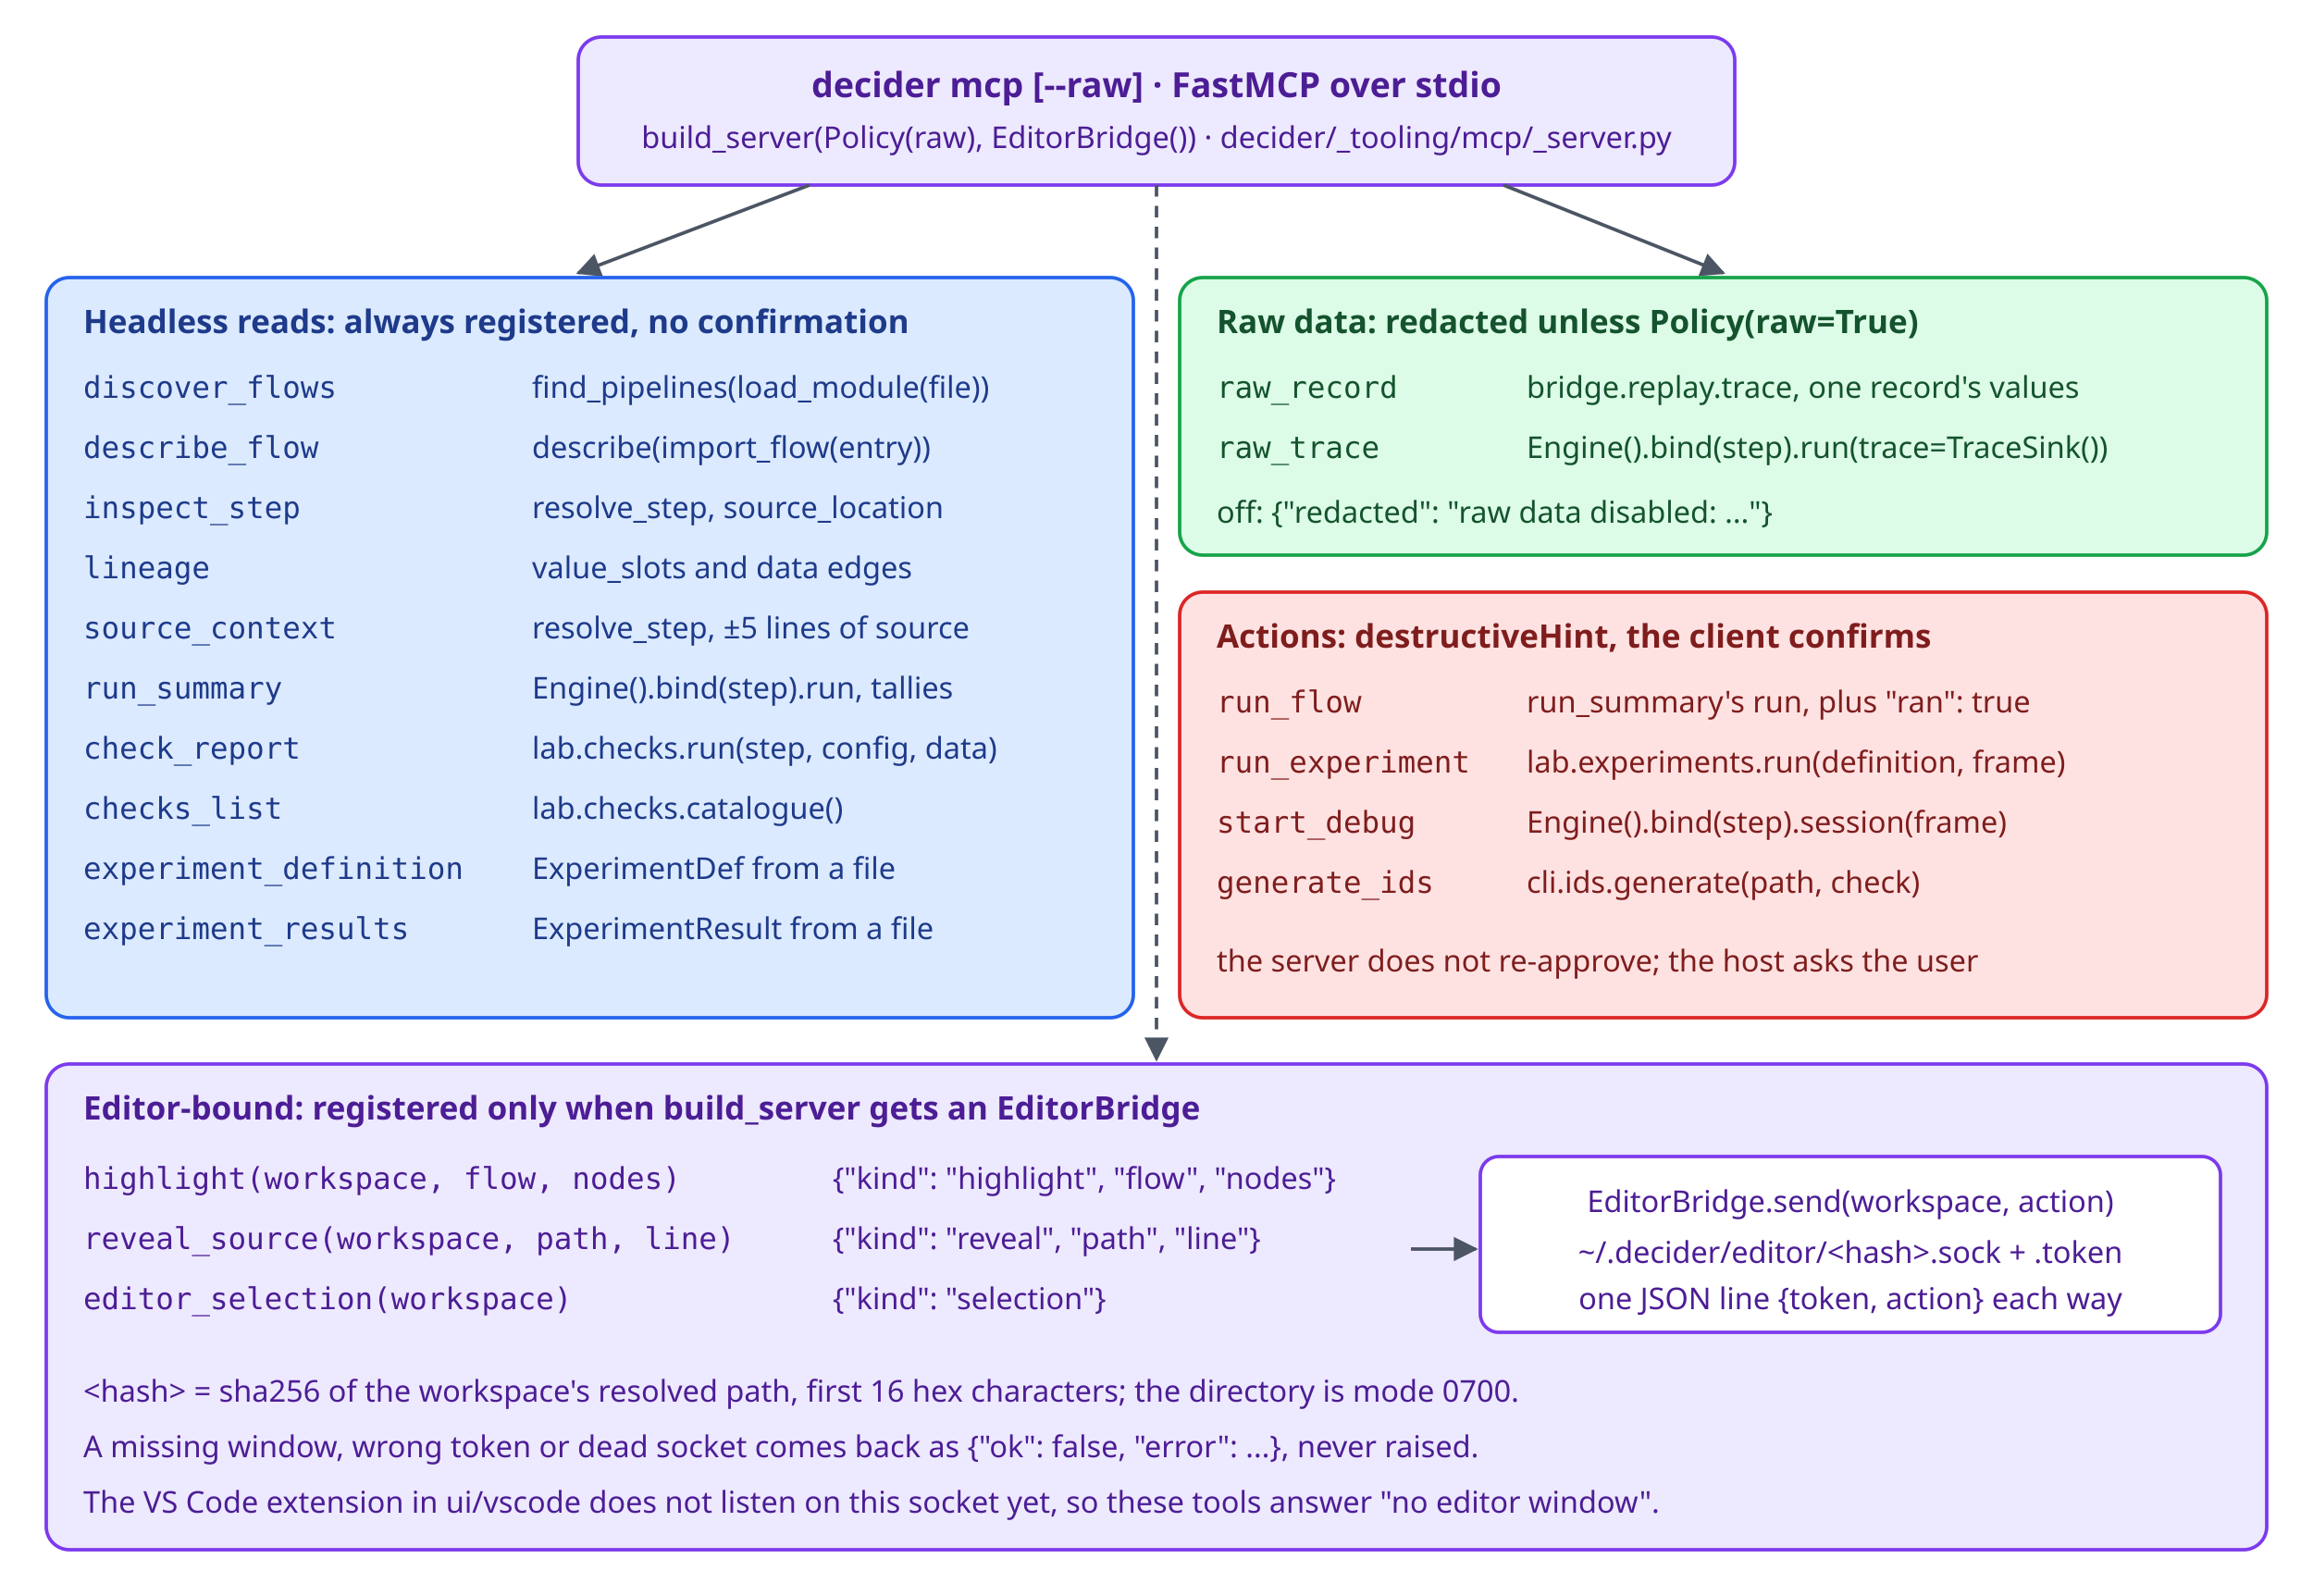
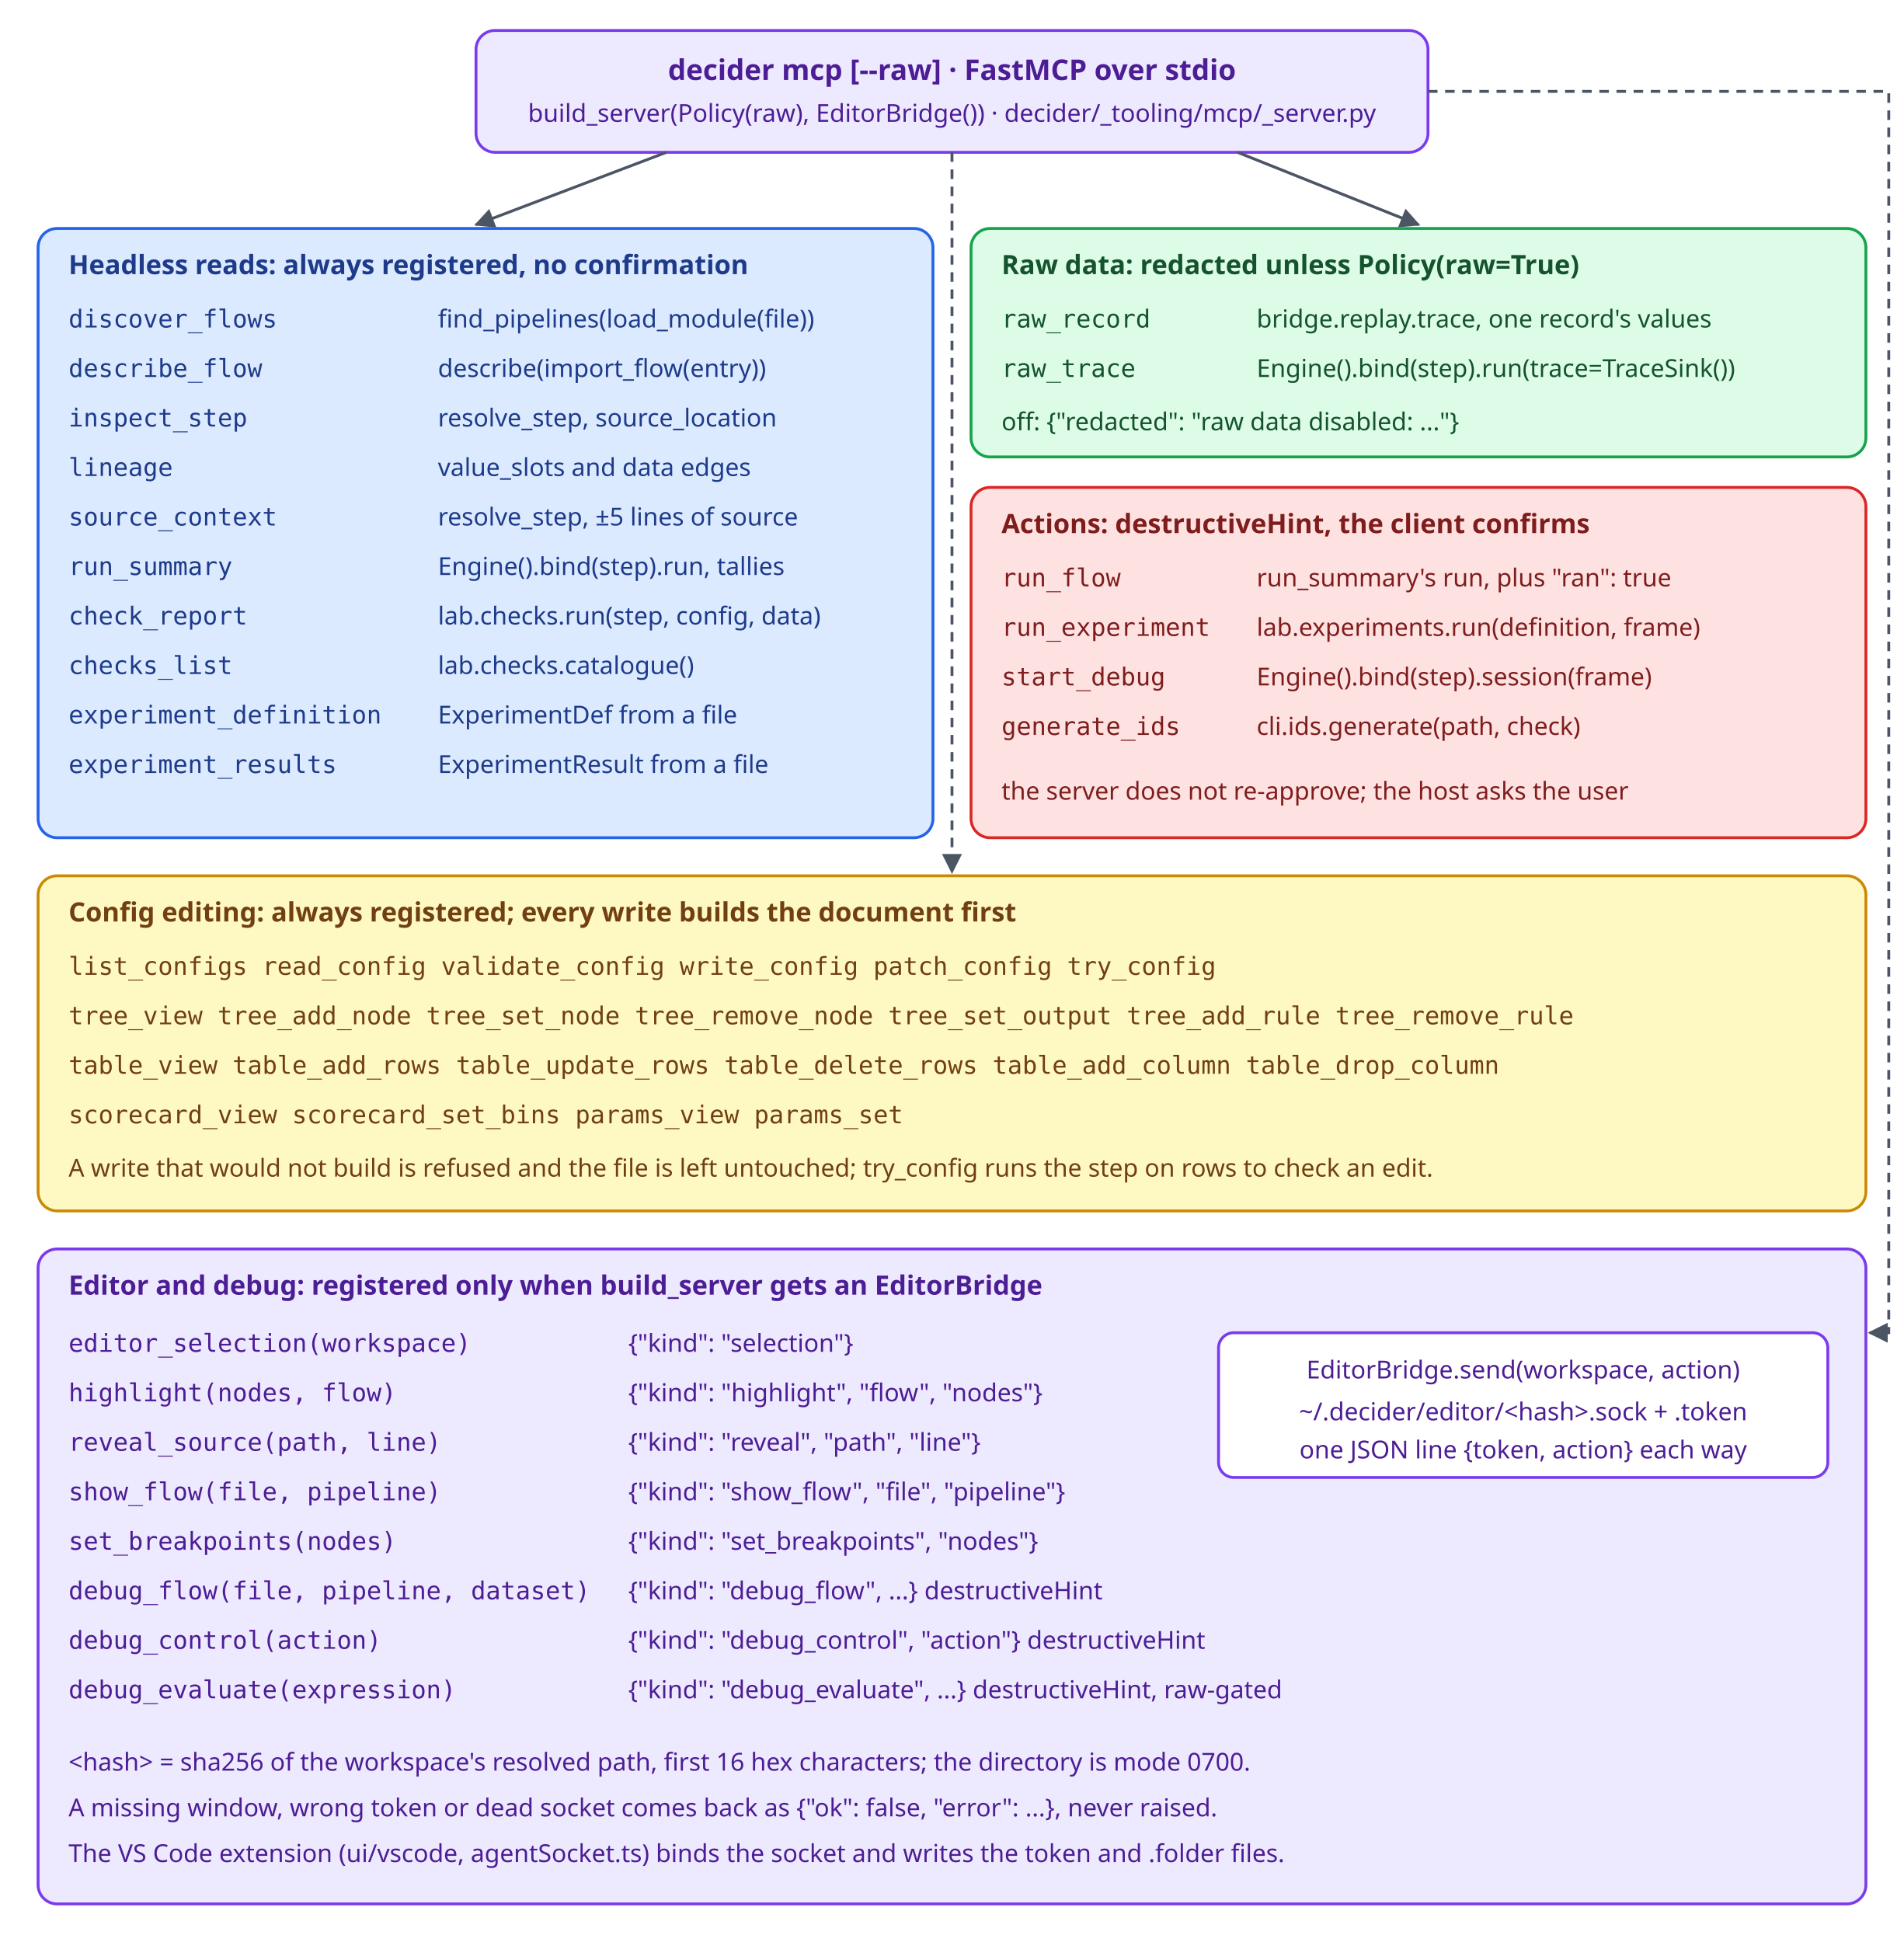
- <svg xmlns="http://www.w3.org/2000/svg" viewBox="0 0 1000 690" font-family="system-ui, sans-serif">
+ <svg xmlns="http://www.w3.org/2000/svg" viewBox="0 0 1000 1020" font-family="system-ui, sans-serif">
  <defs>
    <marker id="a" viewBox="0 0 10 10" refX="9" refY="5" markerWidth="7" markerHeight="7" orient="auto-start-reverse">
      <path d="M0,0 L10,5 L0,10 z" fill="#4b5563" />
    </marker>
  </defs>
-   <rect x="0" y="0" width="1000" height="690" fill="#ffffff" />
+   <rect x="0" y="0" width="1000" height="1020" fill="#ffffff" />
  <rect x="250" y="16" width="500" height="64" rx="10" fill="#ede9fe" stroke="#7c3aed" stroke-width="1.5" />
  <text x="500" y="42" font-size="15" font-weight="600" text-anchor="middle" fill="#4c1d95">decider mcp [--raw]  ·  FastMCP over stdio</text>
  <text x="500" y="64" font-size="13" text-anchor="middle" fill="#4c1d95">build_server(Policy(raw), EditorBridge())  ·  decider/_tooling/mcp/_server.py</text>
  <line x1="350" y1="80" x2="250" y2="118" stroke="#4b5563" stroke-width="1.5" marker-end="url(#a)" />
  <line x1="650" y1="80" x2="745" y2="118" stroke="#4b5563" stroke-width="1.5" marker-end="url(#a)" />
  <line x1="500" y1="80" x2="500" y2="458" stroke="#4b5563" stroke-width="1.5" stroke-dasharray="5 4" marker-end="url(#a)" />
+   <path d="M750,48 L992,48 L992,700 L982,700" fill="none" stroke="#4b5563" stroke-width="1.5" stroke-dasharray="5 4" marker-end="url(#a)" />
  <rect x="20" y="120" width="470" height="320" rx="10" fill="#dbeafe" stroke="#2563eb" stroke-width="1.5" />
  <text x="36" y="144" font-size="14" font-weight="600" fill="#1e3a8a">Headless reads: always registered, no confirmation</text>
  <g font-size="13" fill="#1e3a8a">
    <g font-family="ui-monospace, SFMono-Regular, Menlo, monospace">
      <text x="36" y="172">discover_flows</text>
      <text x="36" y="198">describe_flow</text>
      <text x="36" y="224">inspect_step</text>
      <text x="36" y="250">lineage</text>
      <text x="36" y="276">source_context</text>
      <text x="36" y="302">run_summary</text>
      <text x="36" y="328">check_report</text>
      <text x="36" y="354">checks_list</text>
      <text x="36" y="380">experiment_definition</text>
      <text x="36" y="406">experiment_results</text>
    </g>
    <text x="230" y="172">find_pipelines(load_module(file))</text>
    <text x="230" y="198">describe(import_flow(entry))</text>
    <text x="230" y="224">resolve_step, source_location</text>
    <text x="230" y="250">value_slots and data edges</text>
    <text x="230" y="276">resolve_step, ±5 lines of source</text>
    <text x="230" y="302">Engine().bind(step).run, tallies</text>
    <text x="230" y="328">lab.checks.run(step, config, data)</text>
    <text x="230" y="354">lab.checks.catalogue()</text>
    <text x="230" y="380">ExperimentDef from a file</text>
    <text x="230" y="406">ExperimentResult from a file</text>
  </g>
  <rect x="510" y="120" width="470" height="120" rx="10" fill="#dcfce7" stroke="#16a34a" stroke-width="1.5" />
  <text x="526" y="144" font-size="14" font-weight="600" fill="#14532d">Raw data: redacted unless Policy(raw=True)</text>
  <g font-size="13" fill="#14532d">
    <g font-family="ui-monospace, SFMono-Regular, Menlo, monospace">
      <text x="526" y="172">raw_record</text>
      <text x="526" y="198">raw_trace</text>
    </g>
    <text x="660" y="172">bridge.replay.trace, one record's values</text>
    <text x="660" y="198">Engine().bind(step).run(trace=TraceSink())</text>
    <text x="526" y="226">off: {"redacted": "raw data disabled: ..."}</text>
  </g>
  <rect x="510" y="256" width="470" height="184" rx="10" fill="#fee2e2" stroke="#dc2626" stroke-width="1.5" />
  <text x="526" y="280" font-size="14" font-weight="600" fill="#7f1d1d">Actions: destructiveHint, the client confirms</text>
  <g font-size="13" fill="#7f1d1d">
    <g font-family="ui-monospace, SFMono-Regular, Menlo, monospace">
      <text x="526" y="308">run_flow</text>
      <text x="526" y="334">run_experiment</text>
      <text x="526" y="360">start_debug</text>
      <text x="526" y="386">generate_ids</text>
    </g>
    <text x="660" y="308">run_summary's run, plus "ran": true</text>
    <text x="660" y="334">lab.experiments.run(definition, frame)</text>
    <text x="660" y="360">Engine().bind(step).session(frame)</text>
    <text x="660" y="386">cli.ids.generate(path, check)</text>
    <text x="526" y="420">the server does not re-approve; the host asks the user</text>
  </g>
-   <rect x="20" y="460" width="960" height="210" rx="10" fill="#ede9fe" stroke="#7c3aed" stroke-width="1.5" />
-   <text x="36" y="484" font-size="14" font-weight="600" fill="#4c1d95">Editor-bound: registered only when build_server gets an EditorBridge</text>
+   <rect x="20" y="460" width="960" height="176" rx="10" fill="#fef9c3" stroke="#ca8a04" stroke-width="1.5" />
+   <text x="36" y="484" font-size="14" font-weight="600" fill="#713f12">Config editing: always registered; every write builds the document first</text>
+   <g font-size="13" fill="#713f12">
+     <g font-family="ui-monospace, SFMono-Regular, Menlo, monospace">
+       <text x="36" y="512">list_configs  read_config  validate_config  write_config  patch_config  try_config</text>
+       <text x="36" y="538">tree_view  tree_add_node  tree_set_node  tree_remove_node  tree_set_output  tree_add_rule  tree_remove_rule</text>
+       <text x="36" y="564">table_view  table_add_rows  table_update_rows  table_delete_rows  table_add_column  table_drop_column</text>
+       <text x="36" y="590">scorecard_view  scorecard_set_bins  params_view  params_set</text>
+     </g>
+     <text x="36" y="618">A write that would not build is refused and the file is left untouched; try_config runs the step on rows to check an edit.</text>
+   </g>
+   <rect x="20" y="656" width="960" height="344" rx="10" fill="#ede9fe" stroke="#7c3aed" stroke-width="1.5" />
+   <text x="36" y="680" font-size="14" font-weight="600" fill="#4c1d95">Editor and debug: registered only when build_server gets an EditorBridge</text>
  <g font-size="13" fill="#4c1d95">
    <g font-family="ui-monospace, SFMono-Regular, Menlo, monospace">
-       <text x="36" y="514">highlight(workspace, flow, nodes)</text>
-       <text x="36" y="540">reveal_source(workspace, path, line)</text>
-       <text x="36" y="566">editor_selection(workspace)</text>
+       <text x="36" y="710">editor_selection(workspace)</text>
+       <text x="36" y="736">highlight(nodes, flow)</text>
+       <text x="36" y="762">reveal_source(path, line)</text>
+       <text x="36" y="788">show_flow(file, pipeline)</text>
+       <text x="36" y="814">set_breakpoints(nodes)</text>
+       <text x="36" y="840">debug_flow(file, pipeline, dataset)</text>
+       <text x="36" y="866">debug_control(action)</text>
+       <text x="36" y="892">debug_evaluate(expression)</text>
    </g>
-     <text x="360" y="514">{"kind": "highlight", "flow", "nodes"}</text>
-     <text x="360" y="540">{"kind": "reveal", "path", "line"}</text>
-     <text x="360" y="566">{"kind": "selection"}</text>
+     <text x="330" y="710">{"kind": "selection"}</text>
+     <text x="330" y="736">{"kind": "highlight", "flow", "nodes"}</text>
+     <text x="330" y="762">{"kind": "reveal", "path", "line"}</text>
+     <text x="330" y="788">{"kind": "show_flow", "file", "pipeline"}</text>
+     <text x="330" y="814">{"kind": "set_breakpoints", "nodes"}</text>
+     <text x="330" y="840">{"kind": "debug_flow", ...}  destructiveHint</text>
+     <text x="330" y="866">{"kind": "debug_control", "action"}  destructiveHint</text>
+     <text x="330" y="892">{"kind": "debug_evaluate", ...}  destructiveHint, raw-gated</text>
  </g>
-   <rect x="640" y="500" width="320" height="76" rx="8" fill="#ffffff" stroke="#7c3aed" stroke-width="1.5" />
-   <text x="800" y="524" font-size="13" text-anchor="middle" fill="#4c1d95">EditorBridge.send(workspace, action)</text>
-   <text x="800" y="546" font-size="13" text-anchor="middle" fill="#4c1d95">~/.decider/editor/&lt;hash&gt;.sock + .token</text>
-   <text x="800" y="566" font-size="13" text-anchor="middle" fill="#4c1d95">one JSON line {token, action} each way</text>
-   <line x1="610" y1="540" x2="638" y2="540" stroke="#4b5563" stroke-width="1.5" marker-end="url(#a)" />
-   <text x="36" y="606" font-size="13" fill="#4c1d95">&lt;hash&gt; = sha256 of the workspace's resolved path, first 16 hex characters; the directory is mode 0700.</text>
-   <text x="36" y="630" font-size="13" fill="#4c1d95">A missing window, wrong token or dead socket comes back as {"ok": false, "error": ...}, never raised.</text>
-   <text x="36" y="654" font-size="13" fill="#4c1d95">The VS Code extension in ui/vscode does not listen on this socket yet, so these tools answer "no editor window".</text>
+   <rect x="640" y="700" width="320" height="76" rx="8" fill="#ffffff" stroke="#7c3aed" stroke-width="1.5" />
+   <text x="800" y="724" font-size="13" text-anchor="middle" fill="#4c1d95">EditorBridge.send(workspace, action)</text>
+   <text x="800" y="746" font-size="13" text-anchor="middle" fill="#4c1d95">~/.decider/editor/&lt;hash&gt;.sock + .token</text>
+   <text x="800" y="766" font-size="13" text-anchor="middle" fill="#4c1d95">one JSON line {token, action} each way</text>
+   <text x="36" y="930" font-size="13" fill="#4c1d95">&lt;hash&gt; = sha256 of the workspace's resolved path, first 16 hex characters; the directory is mode 0700.</text>
+   <text x="36" y="954" font-size="13" fill="#4c1d95">A missing window, wrong token or dead socket comes back as {"ok": false, "error": ...}, never raised.</text>
+   <text x="36" y="978" font-size="13" fill="#4c1d95">The VS Code extension (ui/vscode, agentSocket.ts) binds the socket and writes the token and .folder files.</text>
</svg>
